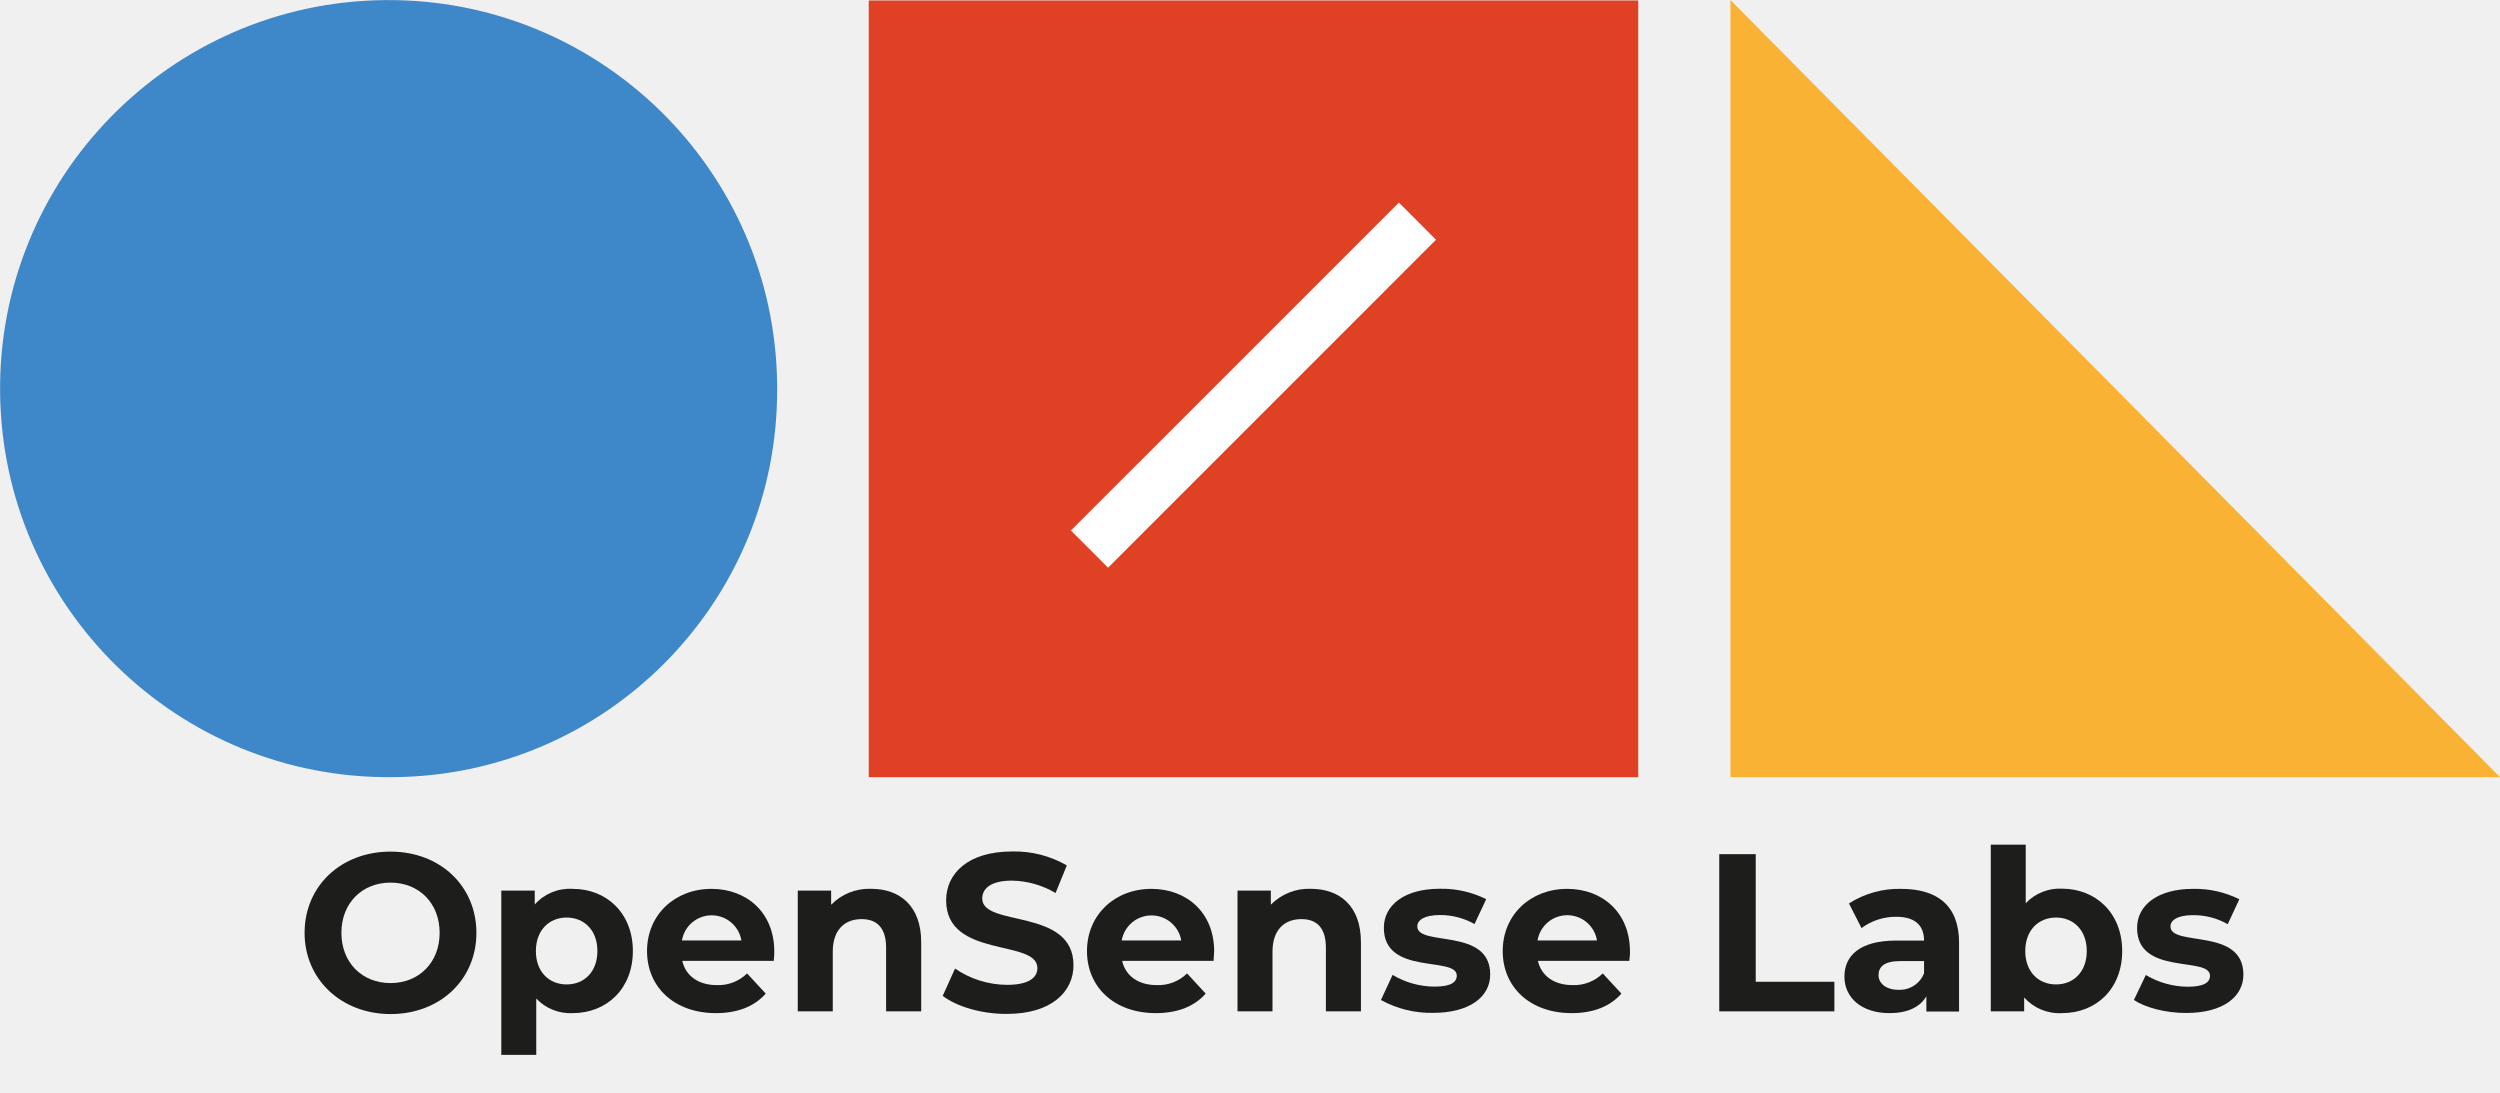
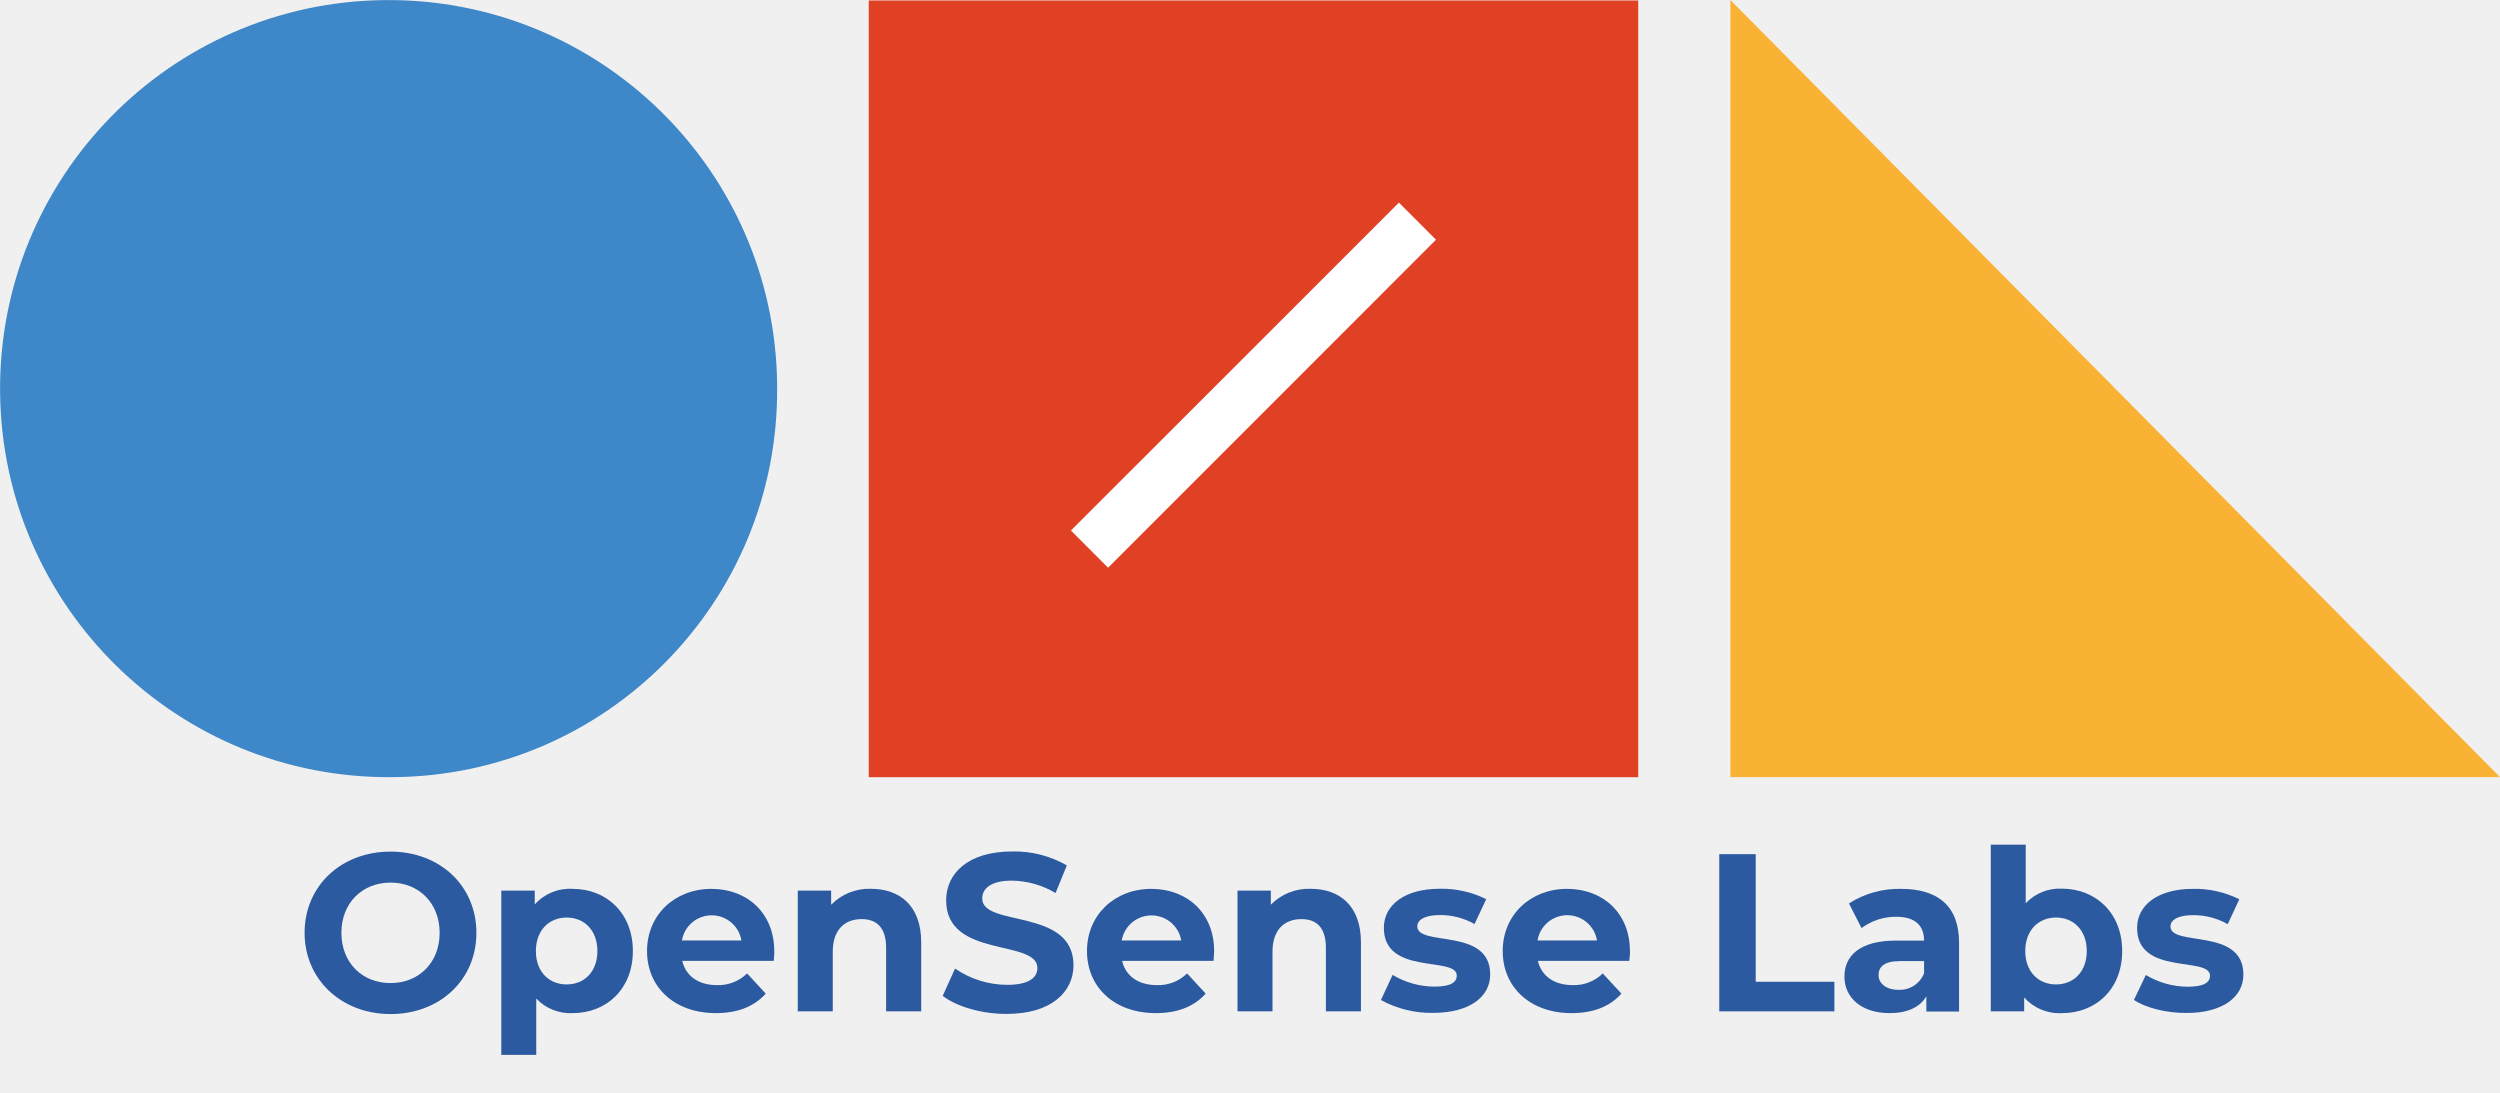
- <svg xmlns="http://www.w3.org/2000/svg" data-bbox="0 0 480 209.81" viewBox="0 0 480 209.81" data-type="ugc">
+ <svg xmlns="http://www.w3.org/2000/svg" data-bbox="0 0 480 209.81" viewBox="0 0 480 209.81" width="480" height="209.81" data-type="ugc">
  <g>
    <g>
-       <path d="M58.48 179.11c0-9 7-15.6 16.5-15.6s16.49 6.59 16.49 15.6S84.45 194.7 75 194.7s-16.52-6.64-16.52-15.59m25.93 0c0-5.74-4-9.65-9.43-9.65s-9.43 3.91-9.43 9.65 4 9.64 9.43 9.64 9.43-3.91 9.43-9.64" fill="#1d1d1b" />
-       <path d="M121.51 182.6c0 7.27-5.05 11.92-11.55 11.92a9 9 0 0 1-7-2.8v10.82h-6.71V171h6.42v2.66a9 9 0 0 1 7.29-3c6.5 0 11.55 4.66 11.55 11.94m-6.81 0c0-4-2.54-6.43-5.9-6.43s-5.91 2.42-5.91 6.43 2.54 6.41 5.91 6.41 5.9-2.41 5.9-6.41" fill="#1d1d1b" />
-       <path d="M148.56 184.49H131c.65 2.88 3.09 4.65 6.63 4.65a7.84 7.84 0 0 0 5.81-2.24l3.58 3.87c-2.16 2.46-5.38 3.75-9.56 3.75-8 0-13.23-5-13.23-11.92s5.3-11.94 12.37-11.94c6.8 0 12.06 4.57 12.06 12 .03.54-.06 1.28-.1 1.83m-17.63-3.92h11.42a5.79 5.79 0 0 0-11.42 0" fill="#1d1d1b" />
-       <path d="M176.87 180.92v13.26h-6.74v-12.24c0-3.74-1.72-5.47-4.69-5.47-3.22 0-5.55 2-5.55 6.25v11.46h-6.72V171h6.41v2.71a10.2 10.2 0 0 1 7.68-3.06c5.46.01 9.61 3.21 9.61 10.27" fill="#1d1d1b" />
-       <path d="m181 191.21 2.37-5.25a17.76 17.76 0 0 0 10 3.13c4.13 0 5.81-1.37 5.81-3.22 0-5.64-17.52-1.76-17.52-13 0-5.12 4.13-9.39 12.7-9.39a20.1 20.1 0 0 1 10.47 2.68l-2.16 5.3a16.93 16.93 0 0 0-8.35-2.38c-4.14 0-5.73 1.55-5.73 3.44 0 5.56 17.52 1.73 17.52 12.8 0 5.05-4.17 9.35-12.79 9.35-4.79.03-9.61-1.38-12.32-3.46" fill="#1d1d1b" />
-       <path d="M233 184.49h-17.55c.65 2.88 3.11 4.65 6.64 4.65a7.88 7.88 0 0 0 5.83-2.24l3.57 3.87c-2.16 2.46-5.39 3.75-9.57 3.75-8 0-13.22-5-13.22-11.92s5.3-11.94 12.36-11.94c6.81 0 12.06 4.57 12.06 12 0 .54-.12 1.28-.12 1.83m-17.62-3.92h11.42a5.8 5.8 0 0 0-11.43 0Z" fill="#1d1d1b" />
-       <path d="M261.3 180.92v13.26h-6.73v-12.24c0-3.74-1.71-5.47-4.69-5.47-3.23 0-5.56 2-5.56 6.25v11.46h-6.72V171h6.4v2.71a10.17 10.17 0 0 1 7.67-3.06c5.49.01 9.63 3.21 9.63 10.27" fill="#1d1d1b" />
-       <path d="m265.14 192 2.24-4.82a15.76 15.76 0 0 0 8.05 2.25c3.1 0 4.27-.82 4.27-2.12 0-3.79-14 .08-14-9.16 0-4.4 4-7.51 10.73-7.51a19.1 19.1 0 0 1 8.92 2l-2.24 4.78a13.27 13.27 0 0 0-6.68-1.73c-3 0-4.31 1-4.31 2.16 0 4 14 .12 14 9.25 0 4.32-4 7.37-10.94 7.37a19.9 19.9 0 0 1-10.04-2.47" fill="#1d1d1b" />
-       <path d="M312.82 184.49h-17.54c.65 2.88 3.12 4.65 6.65 4.65a7.85 7.85 0 0 0 5.8-2.24l3.58 3.87c-2.15 2.46-5.39 3.75-9.56 3.75-8 0-13.23-5-13.23-11.92s5.3-11.94 12.37-11.94c6.8 0 12.06 4.57 12.06 12 .05.54-.09 1.28-.13 1.83m-17.61-3.92h11.41a5.78 5.78 0 0 0-11.41 0" fill="#1d1d1b" />
-       <path d="M330.1 164h7v24.5h15.1v5.68h-22.1Z" fill="#1d1d1b" />
-       <path d="M376.14 181v13.22h-6.28v-2.92c-1.25 2.1-3.66 3.22-7.06 3.22-5.43 0-8.67-3-8.67-7s2.9-6.93 9.95-6.93h5.34c0-2.89-1.72-4.57-5.34-4.57a11.07 11.07 0 0 0-6.67 2.17l-2.41-4.73a17.8 17.8 0 0 1 10-2.8c7.06 0 11.14 3.28 11.14 10.34m-6.72 5.9v-2.37h-4.6c-3.14 0-4.14 1.16-4.14 2.71s1.43 2.8 3.79 2.8a5 5 0 0 0 4.95-3.18Z" fill="#1d1d1b" />
-       <path d="M407.46 182.6c0 7.27-5 11.92-11.54 11.92a9.06 9.06 0 0 1-7.28-3v2.66h-6.41v-32h6.71v11.24a9 9 0 0 1 7-2.8c6.49.04 11.52 4.7 11.52 11.98m-6.8 0c0-4-2.54-6.43-5.9-6.43s-5.91 2.42-5.91 6.43 2.55 6.41 5.91 6.41 5.9-2.41 5.9-6.41" fill="#1d1d1b" />
-       <path d="m409.71 192 2.29-4.8a15.84 15.84 0 0 0 8.05 2.25c3.1 0 4.27-.82 4.27-2.12 0-3.79-14 .08-14-9.16 0-4.4 4-7.51 10.72-7.51a19 19 0 0 1 8.91 2l-2.23 4.78a13.25 13.25 0 0 0-6.68-1.73c-3 0-4.31 1-4.31 2.16 0 4 14 .12 14 9.25 0 4.32-4 7.37-10.93 7.37-3.97.03-7.93-1.05-10.09-2.49" fill="#1d1d1b" />
+       <path d="M58.48 179.11c0-9 7-15.6 16.5-15.6s16.49 6.59 16.49 15.6S84.45 194.7 75 194.7s-16.52-6.64-16.52-15.59m25.93 0c0-5.74-4-9.65-9.43-9.65s-9.43 3.91-9.43 9.65 4 9.64 9.43 9.64 9.43-3.91 9.43-9.64" fill="#2C5AA0" />
+       <path d="M121.51 182.6c0 7.27-5.05 11.92-11.55 11.92a9 9 0 0 1-7-2.8v10.82h-6.71V171h6.42v2.66a9 9 0 0 1 7.29-3c6.5 0 11.55 4.66 11.55 11.94m-6.81 0c0-4-2.54-6.43-5.9-6.43s-5.91 2.42-5.91 6.43 2.54 6.41 5.91 6.41 5.9-2.41 5.9-6.41" fill="#2C5AA0" />
+       <path d="M148.56 184.49H131c.65 2.88 3.09 4.65 6.63 4.65a7.84 7.84 0 0 0 5.81-2.24l3.58 3.87c-2.16 2.46-5.38 3.75-9.56 3.75-8 0-13.23-5-13.23-11.92s5.3-11.94 12.37-11.94c6.8 0 12.06 4.57 12.06 12 .03.54-.06 1.28-.1 1.83m-17.63-3.92h11.42a5.79 5.79 0 0 0-11.42 0" fill="#2C5AA0" />
+       <path d="M176.87 180.92v13.26h-6.74v-12.24c0-3.74-1.72-5.47-4.69-5.47-3.22 0-5.55 2-5.55 6.25v11.46h-6.72V171h6.41v2.71a10.2 10.2 0 0 1 7.68-3.06c5.46.01 9.61 3.21 9.61 10.27" fill="#2C5AA0" />
+       <path d="m181 191.21 2.37-5.25a17.76 17.76 0 0 0 10 3.13c4.13 0 5.81-1.37 5.81-3.22 0-5.64-17.52-1.76-17.52-13 0-5.12 4.13-9.39 12.7-9.39a20.1 20.1 0 0 1 10.47 2.68l-2.16 5.3a16.93 16.93 0 0 0-8.35-2.38c-4.14 0-5.73 1.55-5.73 3.44 0 5.56 17.52 1.73 17.52 12.8 0 5.05-4.17 9.35-12.79 9.35-4.79.03-9.61-1.38-12.32-3.46" fill="#2C5AA0" />
+       <path d="M233 184.49h-17.55c.65 2.88 3.11 4.65 6.64 4.65a7.88 7.88 0 0 0 5.83-2.24l3.57 3.87c-2.16 2.46-5.39 3.75-9.57 3.75-8 0-13.22-5-13.22-11.92s5.3-11.94 12.36-11.94c6.81 0 12.06 4.57 12.06 12 0 .54-.12 1.28-.12 1.83m-17.62-3.92h11.42a5.8 5.8 0 0 0-11.43 0Z" fill="#2C5AA0" />
+       <path d="M261.3 180.92v13.26h-6.73v-12.24c0-3.74-1.71-5.47-4.69-5.47-3.23 0-5.56 2-5.56 6.25v11.46h-6.72V171h6.4v2.71a10.17 10.17 0 0 1 7.67-3.06c5.49.01 9.63 3.21 9.63 10.27" fill="#2C5AA0" />
+       <path d="m265.14 192 2.24-4.82a15.76 15.76 0 0 0 8.05 2.25c3.1 0 4.27-.82 4.27-2.12 0-3.79-14 .08-14-9.16 0-4.4 4-7.51 10.73-7.51a19.1 19.1 0 0 1 8.92 2l-2.24 4.78a13.27 13.27 0 0 0-6.68-1.73c-3 0-4.31 1-4.31 2.16 0 4 14 .12 14 9.25 0 4.32-4 7.37-10.94 7.37a19.9 19.9 0 0 1-10.04-2.47" fill="#2C5AA0" />
+       <path d="M312.82 184.49h-17.54c.65 2.88 3.12 4.65 6.65 4.65a7.85 7.85 0 0 0 5.8-2.24l3.58 3.87c-2.15 2.46-5.39 3.75-9.56 3.75-8 0-13.23-5-13.23-11.92s5.3-11.94 12.37-11.94c6.8 0 12.06 4.57 12.06 12 .05.54-.09 1.28-.13 1.83m-17.61-3.92h11.41a5.78 5.78 0 0 0-11.41 0" fill="#2C5AA0" />
+       <path d="M330.1 164h7v24.5h15.1v5.68h-22.1Z" fill="#2C5AA0" />
+       <path d="M376.14 181v13.22h-6.28v-2.92c-1.25 2.1-3.66 3.22-7.06 3.22-5.43 0-8.67-3-8.67-7s2.9-6.93 9.95-6.93h5.34c0-2.89-1.72-4.57-5.34-4.57a11.07 11.07 0 0 0-6.67 2.17l-2.41-4.73a17.8 17.8 0 0 1 10-2.8c7.06 0 11.14 3.28 11.14 10.34m-6.72 5.9v-2.37h-4.6c-3.14 0-4.14 1.16-4.14 2.71s1.43 2.8 3.79 2.8a5 5 0 0 0 4.95-3.18Z" fill="#2C5AA0" />
+       <path d="M407.46 182.6c0 7.27-5 11.92-11.54 11.92a9.06 9.06 0 0 1-7.28-3v2.66h-6.41v-32h6.71v11.24a9 9 0 0 1 7-2.8c6.49.04 11.52 4.7 11.52 11.98m-6.8 0c0-4-2.54-6.43-5.9-6.43s-5.91 2.42-5.91 6.43 2.55 6.41 5.91 6.41 5.9-2.41 5.9-6.41" fill="#2C5AA0" />
+       <path d="m409.71 192 2.29-4.8a15.84 15.84 0 0 0 8.05 2.25c3.1 0 4.27-.82 4.27-2.12 0-3.79-14 .08-14-9.16 0-4.4 4-7.51 10.72-7.51a19 19 0 0 1 8.91 2l-2.23 4.78a13.25 13.25 0 0 0-6.68-1.73c-3 0-4.31 1-4.31 2.16 0 4 14 .12 14 9.25 0 4.32-4 7.37-10.93 7.37-3.97.03-7.93-1.05-10.09-2.49" fill="#2C5AA0" />
      <path d="M75.37 149.21a74.6 74.6 0 1 1 73.84-75.37v.65a74.26 74.26 0 0 1-73.76 74.72h-.06" fill="#3e87c8" />
      <path fill="#f9b233" d="M480 149.21H332.24V.01z" />
      <path fill="#e04125" d="M314.54.09v149.13H166.8V.09z" />
      <path fill="#ffffff" d="m205.62 101.86 62.97-62.96 7.12 7.13L212.75 109z" />
      <path fill="none" d="M480 0v209.81H0V0z" />
    </g>
  </g>
</svg>
